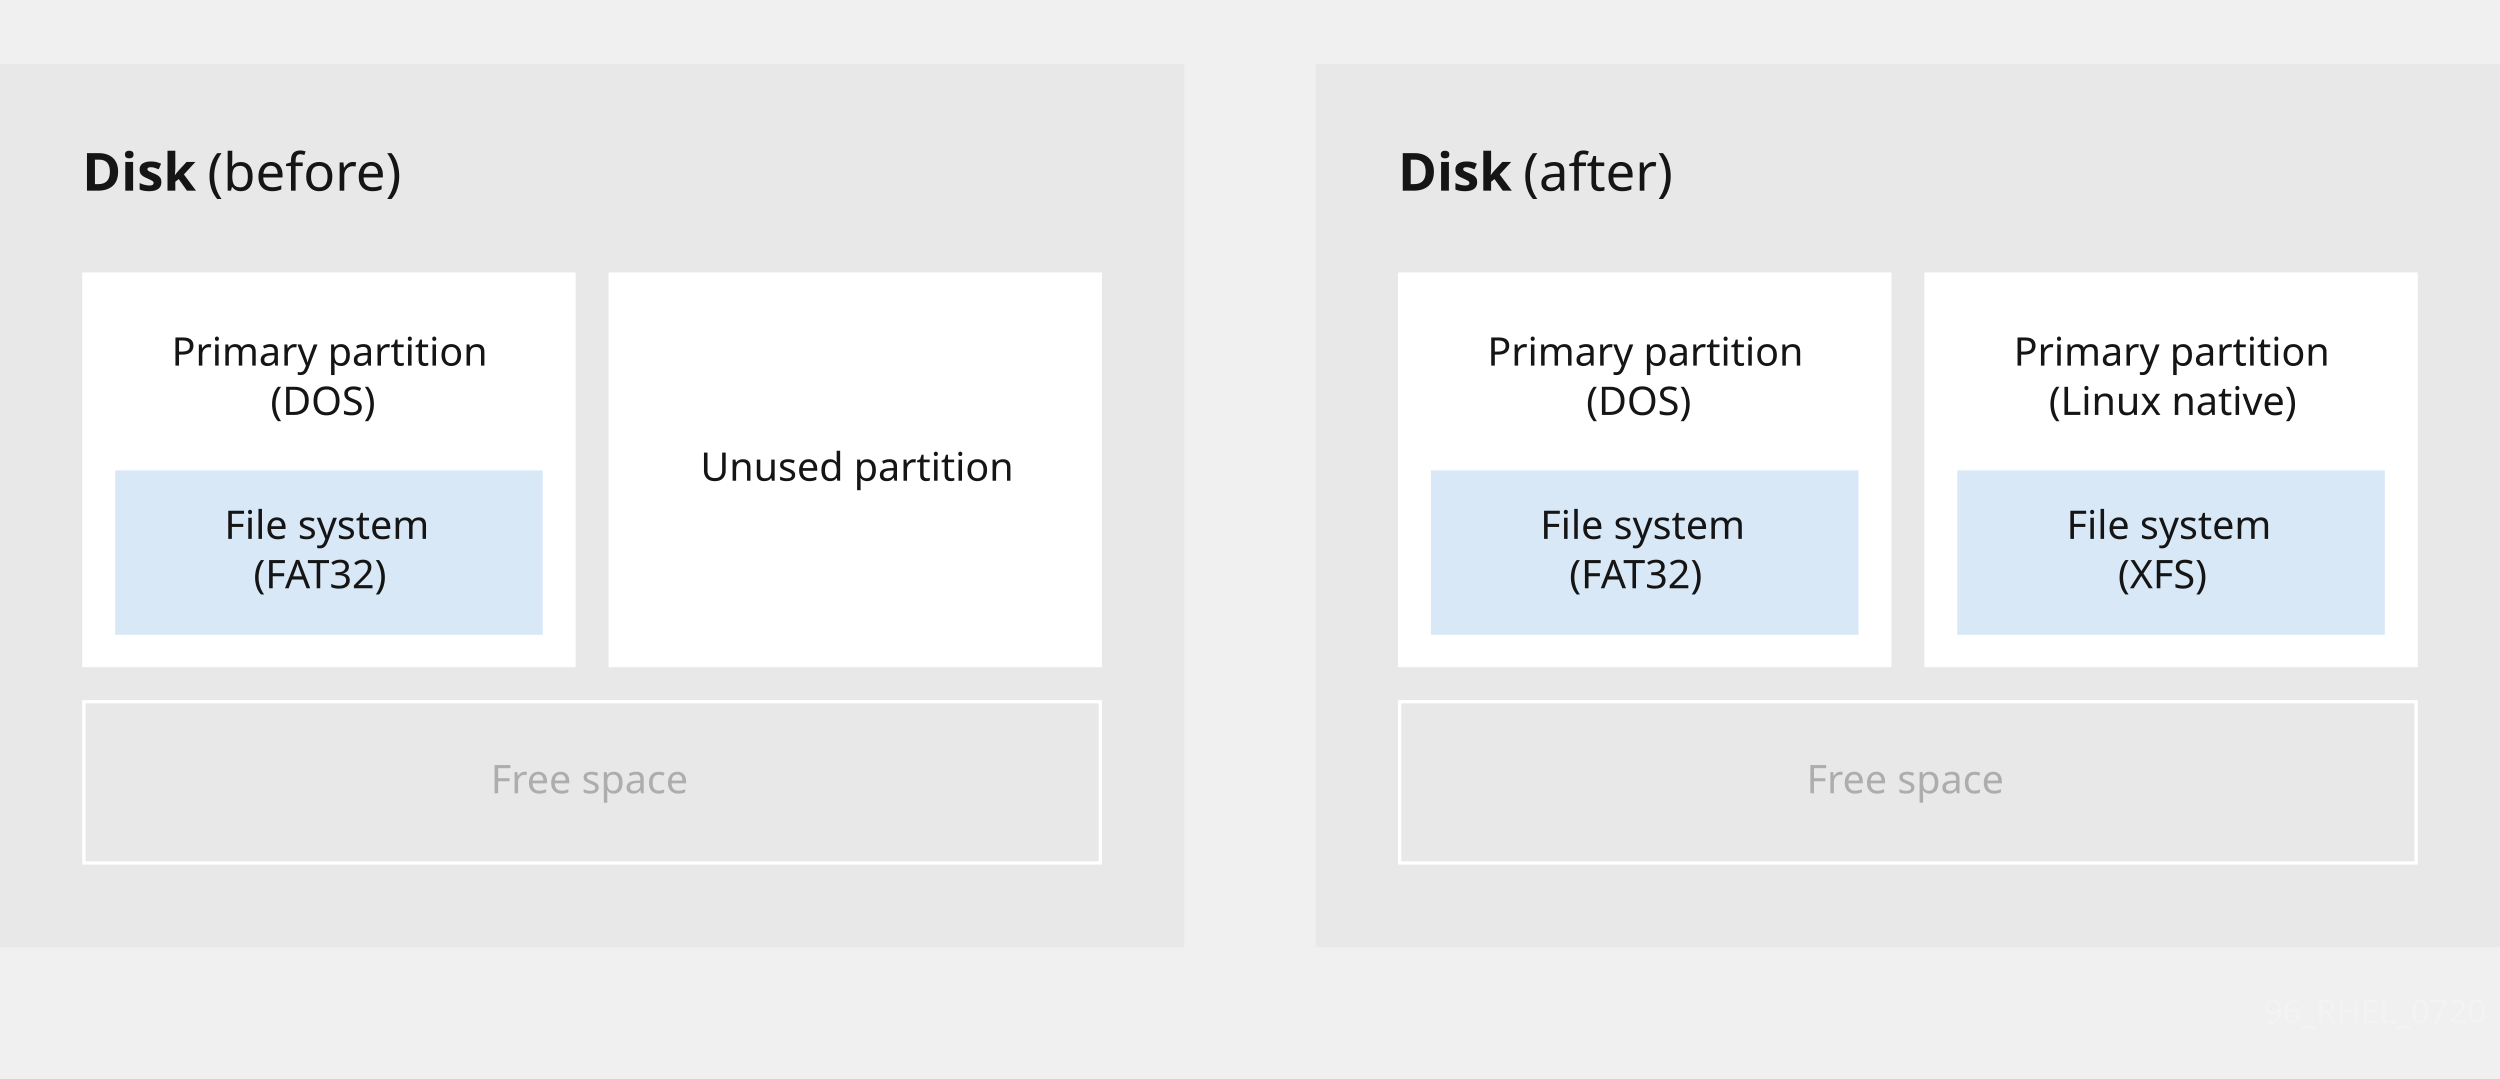
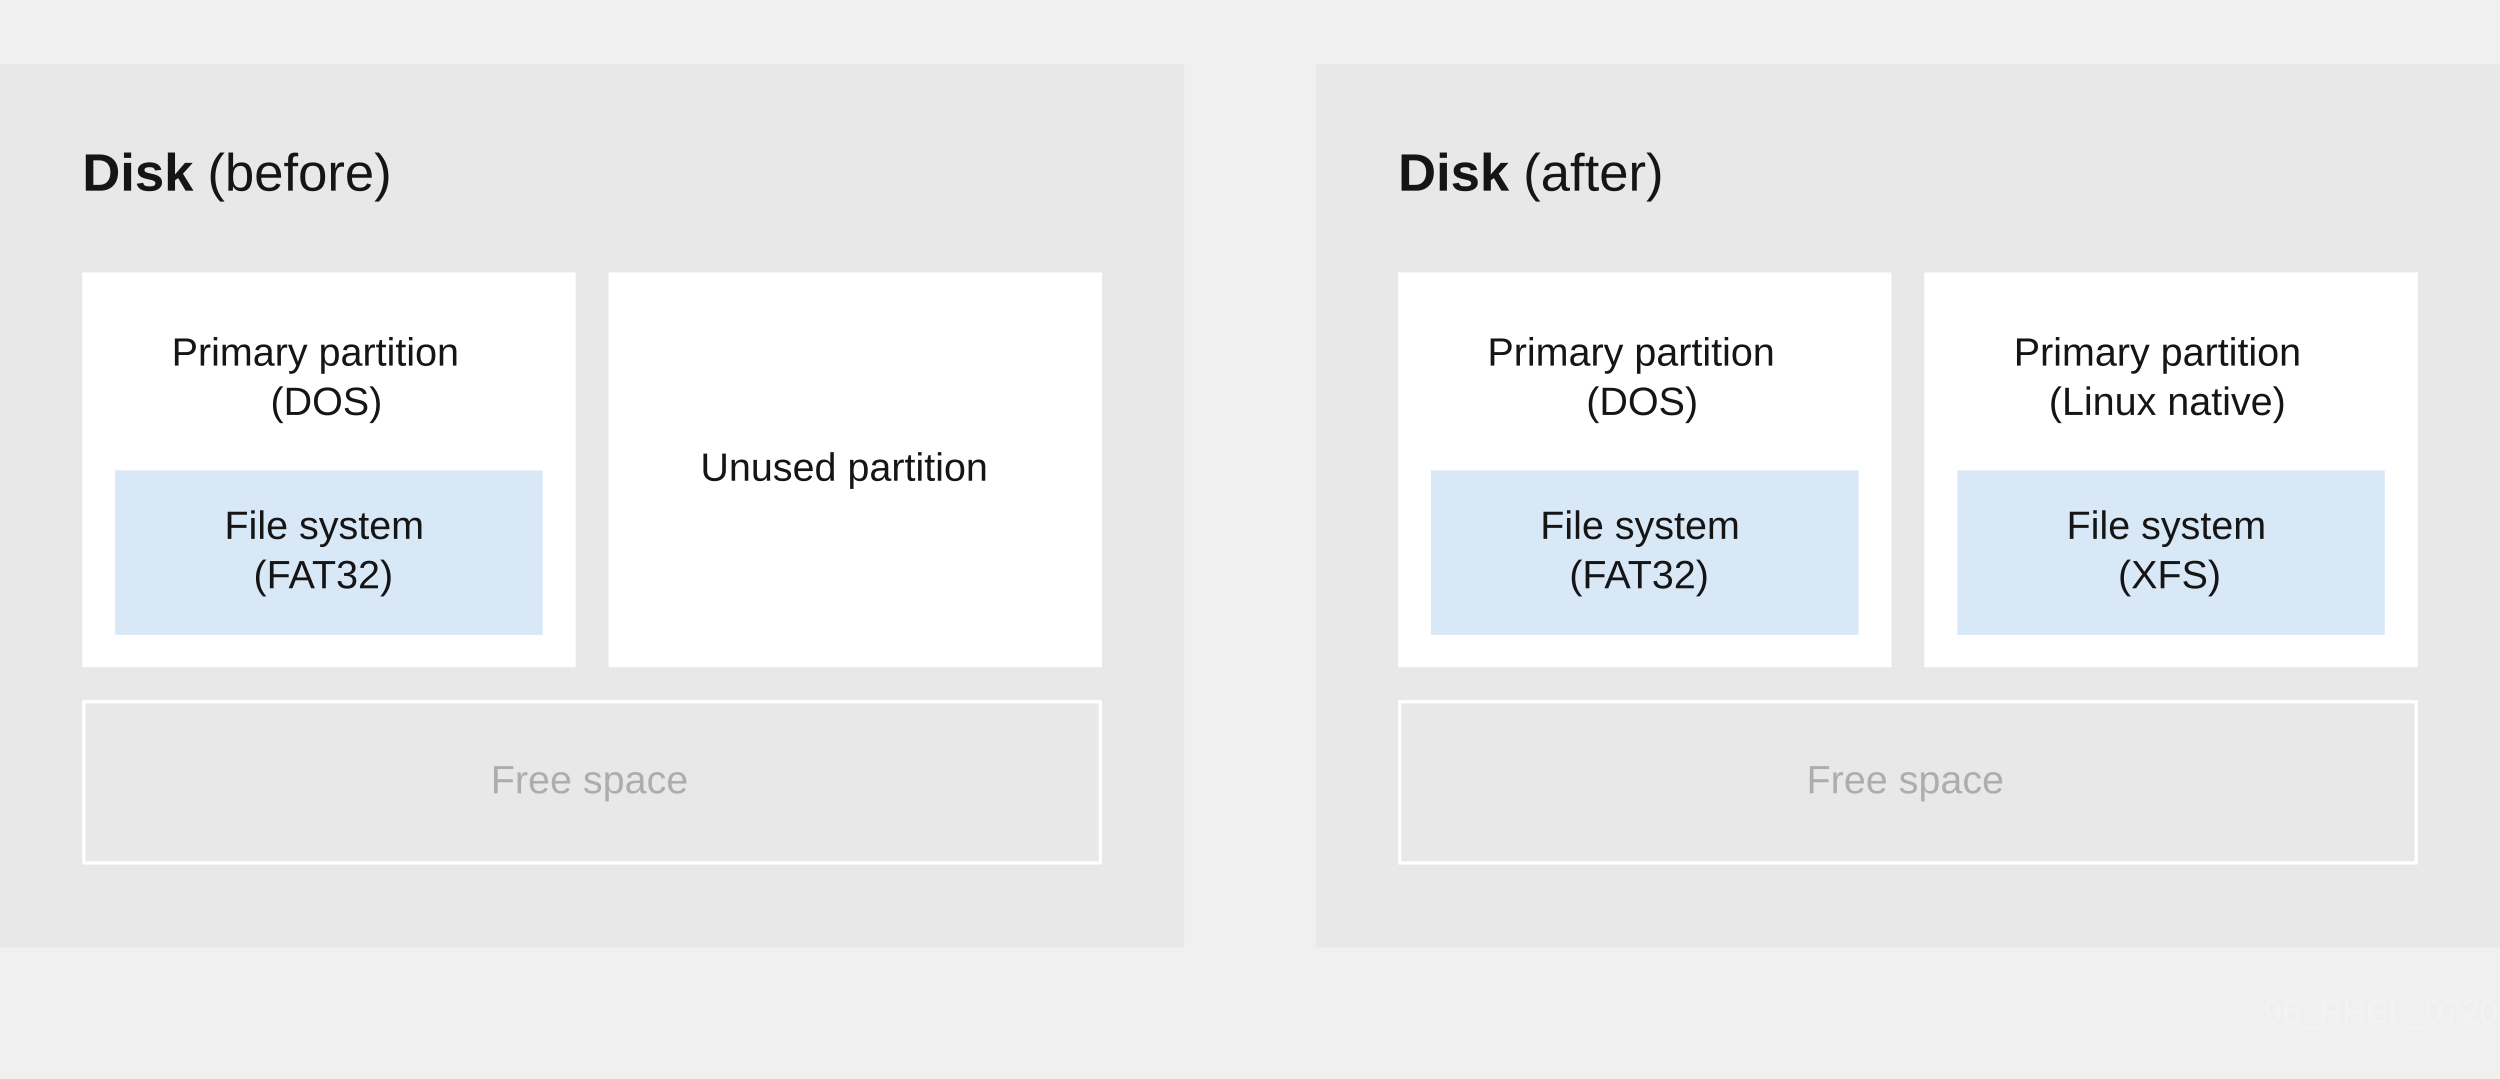
<svg xmlns="http://www.w3.org/2000/svg" id="b62e8638-e221-4d31-8233-edb0f9c935f0" data-name="artwork" width="760" height="328">
  <defs>
-     <style>.a2926fde-d134-44b1-8332-ae7d9aafef3f,.bc2af945-eb6c-4aad-8fea-48891bc6ec16{font-family:RedHatText-Regular,Red Hat Text}.a06a9fce-2e22-4617-ab25-d7a354d8dba6{fill:#e8e8e8}.b663e566-a729-4a04-b879-bf4e49ff67ec{font-size:16px;font-family:RedHatText-Bold,Red Hat Text;font-weight:700;fill:#151515}.be51363a-85fe-4ded-8296-e3d22e56f409{fill:#151515}.a2926fde-d134-44b1-8332-ae7d9aafef3f,.bc2af945-eb6c-4aad-8fea-48891bc6ec16{font-weight:400}.bc2af945-eb6c-4aad-8fea-48891bc6ec16{letter-spacing:0}.b31ba027-0fae-46c6-a89f-cb665ad387c6{fill:#fff}.be51363a-85fe-4ded-8296-e3d22e56f409,.f4929bbb-9631-4e9e-ab47-9ab7cee7bf08{font-size:12px;font-family:RedHatText-Medium,Red Hat Text;font-weight:500}.a6f38c1d-acb9-4e64-9dd3-a5ac11fd1dd7{fill:#d9e8f7}.f4929bbb-9631-4e9e-ab47-9ab7cee7bf08{fill:#adadad}</style>
+     <style>.a2926fde-d134-44b1-8332-ae7d9aafef3f,.bc2af945-eb6c-4aad-8fea-48891bc6ec16{font-family:RedHatText,"Red Hat Text",Overpass,"Helvetica Neue",Arial,sans-serif}.a06a9fce-2e22-4617-ab25-d7a354d8dba6{fill:#e8e8e8}.b663e566-a729-4a04-b879-bf4e49ff67ec{font-size:16px;font-family:RedHatText,"Red Hat Text",Overpass,"Helvetica Neue",Arial,sans-serif;font-weight:700;fill:#151515}.be51363a-85fe-4ded-8296-e3d22e56f409{fill:#151515}.a2926fde-d134-44b1-8332-ae7d9aafef3f,.bc2af945-eb6c-4aad-8fea-48891bc6ec16{font-weight:400}.bc2af945-eb6c-4aad-8fea-48891bc6ec16{letter-spacing:0}.b31ba027-0fae-46c6-a89f-cb665ad387c6{fill:#fff}.be51363a-85fe-4ded-8296-e3d22e56f409,.f4929bbb-9631-4e9e-ab47-9ab7cee7bf08{font-size:12px;font-family:RedHatText,"Red Hat Text",Overpass,"Helvetica Neue",Arial,sans-serif;font-weight:500}.a6f38c1d-acb9-4e64-9dd3-a5ac11fd1dd7{fill:#d9e8f7}.f4929bbb-9631-4e9e-ab47-9ab7cee7bf08{fill:#adadad}</style>
  </defs>
-   <text transform="translate(688.182 311.017)" font-family="RedHatText-Regular,Red Hat Text" font-size="10" fill="#f3f3f3">96_RHEL_0720</text>
+   <text transform="translate(688.182 311.017)" font-family="RedHatText,&quot;Red Hat Text&quot;,Overpass,&quot;Helvetica Neue&quot;,Arial,sans-serif" font-size="10" fill="#f3f3f3">96_RHEL_0720</text>
  <path fill="none" d="M0 288h760v40H0z" />
  <path class="a06a9fce-2e22-4617-ab25-d7a354d8dba6" d="M0 19.5h360V288H0z" />
  <text class="b663e566-a729-4a04-b879-bf4e49ff67ec" transform="translate(25 57.972)">Disk <tspan class="bc2af945-eb6c-4aad-8fea-48891bc6ec16" x="38.048" y="0">(before)</tspan>
  </text>
  <path class="b31ba027-0fae-46c6-a89f-cb665ad387c6" d="M25 82.824h150v120H25z" />
  <text class="be51363a-85fe-4ded-8296-e3d22e56f409" transform="translate(52.175 111.148)">Primary partition<tspan class="a2926fde-d134-44b1-8332-ae7d9aafef3f">
      <tspan x="30.048" y="15">(DOS)</tspan>
    </tspan>
  </text>
  <path class="a6f38c1d-acb9-4e64-9dd3-a5ac11fd1dd7" d="M35 143h130v50H35z" />
  <text class="be51363a-85fe-4ded-8296-e3d22e56f409" transform="translate(68.236 163.824)">File system<tspan class="a2926fde-d134-44b1-8332-ae7d9aafef3f">
      <tspan x="8.826" y="15">(FAT32)</tspan>
    </tspan>
  </text>
  <path class="b31ba027-0fae-46c6-a89f-cb665ad387c6" d="M185 82.824h150v120H185z" />
  <text class="be51363a-85fe-4ded-8296-e3d22e56f409" transform="translate(212.925 146.148)">Unused partition</text>
  <path class="b31ba027-0fae-46c6-a89f-cb665ad387c6" d="M334 213.824v48H26v-48h308m1-1H25v50h310v-50z" />
  <text class="f4929bbb-9631-4e9e-ab47-9ab7cee7bf08" transform="translate(149.196 241.148)">Free space</text>
  <path class="a06a9fce-2e22-4617-ab25-d7a354d8dba6" d="M400 19.5h360V288H400z" />
  <text class="b663e566-a729-4a04-b879-bf4e49ff67ec" transform="translate(425 57.972)">Disk <tspan class="bc2af945-eb6c-4aad-8fea-48891bc6ec16" x="38.048" y="0">(after)</tspan>
  </text>
  <path class="b31ba027-0fae-46c6-a89f-cb665ad387c6" d="M425 82.824h150v120H425z" />
  <text class="be51363a-85fe-4ded-8296-e3d22e56f409" transform="translate(452.175 111.148)">Primary partition<tspan class="a2926fde-d134-44b1-8332-ae7d9aafef3f">
      <tspan x="30.048" y="15">(DOS)</tspan>
    </tspan>
  </text>
  <path class="a6f38c1d-acb9-4e64-9dd3-a5ac11fd1dd7" d="M435 143h130v50H435z" />
  <text class="be51363a-85fe-4ded-8296-e3d22e56f409" transform="translate(468.236 163.824)">File system<tspan class="a2926fde-d134-44b1-8332-ae7d9aafef3f">
      <tspan x="8.826" y="15">(FAT32)</tspan>
    </tspan>
  </text>
  <path class="b31ba027-0fae-46c6-a89f-cb665ad387c6" d="M585 82.824h150v120H585z" />
  <text class="be51363a-85fe-4ded-8296-e3d22e56f409" transform="translate(612.175 111.148)">Primary partition<tspan class="a2926fde-d134-44b1-8332-ae7d9aafef3f">
      <tspan x="10.668" y="15">(Linux native)</tspan>
    </tspan>
  </text>
  <path class="a6f38c1d-acb9-4e64-9dd3-a5ac11fd1dd7" d="M595 143h130v50H595z" />
  <text class="be51363a-85fe-4ded-8296-e3d22e56f409" transform="translate(628.236 163.824)">File system<tspan class="a2926fde-d134-44b1-8332-ae7d9aafef3f">
      <tspan x="15.63" y="15">(XFS)</tspan>
    </tspan>
  </text>
  <path class="b31ba027-0fae-46c6-a89f-cb665ad387c6" d="M734 213.824v48H426v-48h308m1-1H425v50h310v-50z" />
  <text class="f4929bbb-9631-4e9e-ab47-9ab7cee7bf08" transform="translate(549.196 241.148)">Free space</text>
</svg>
